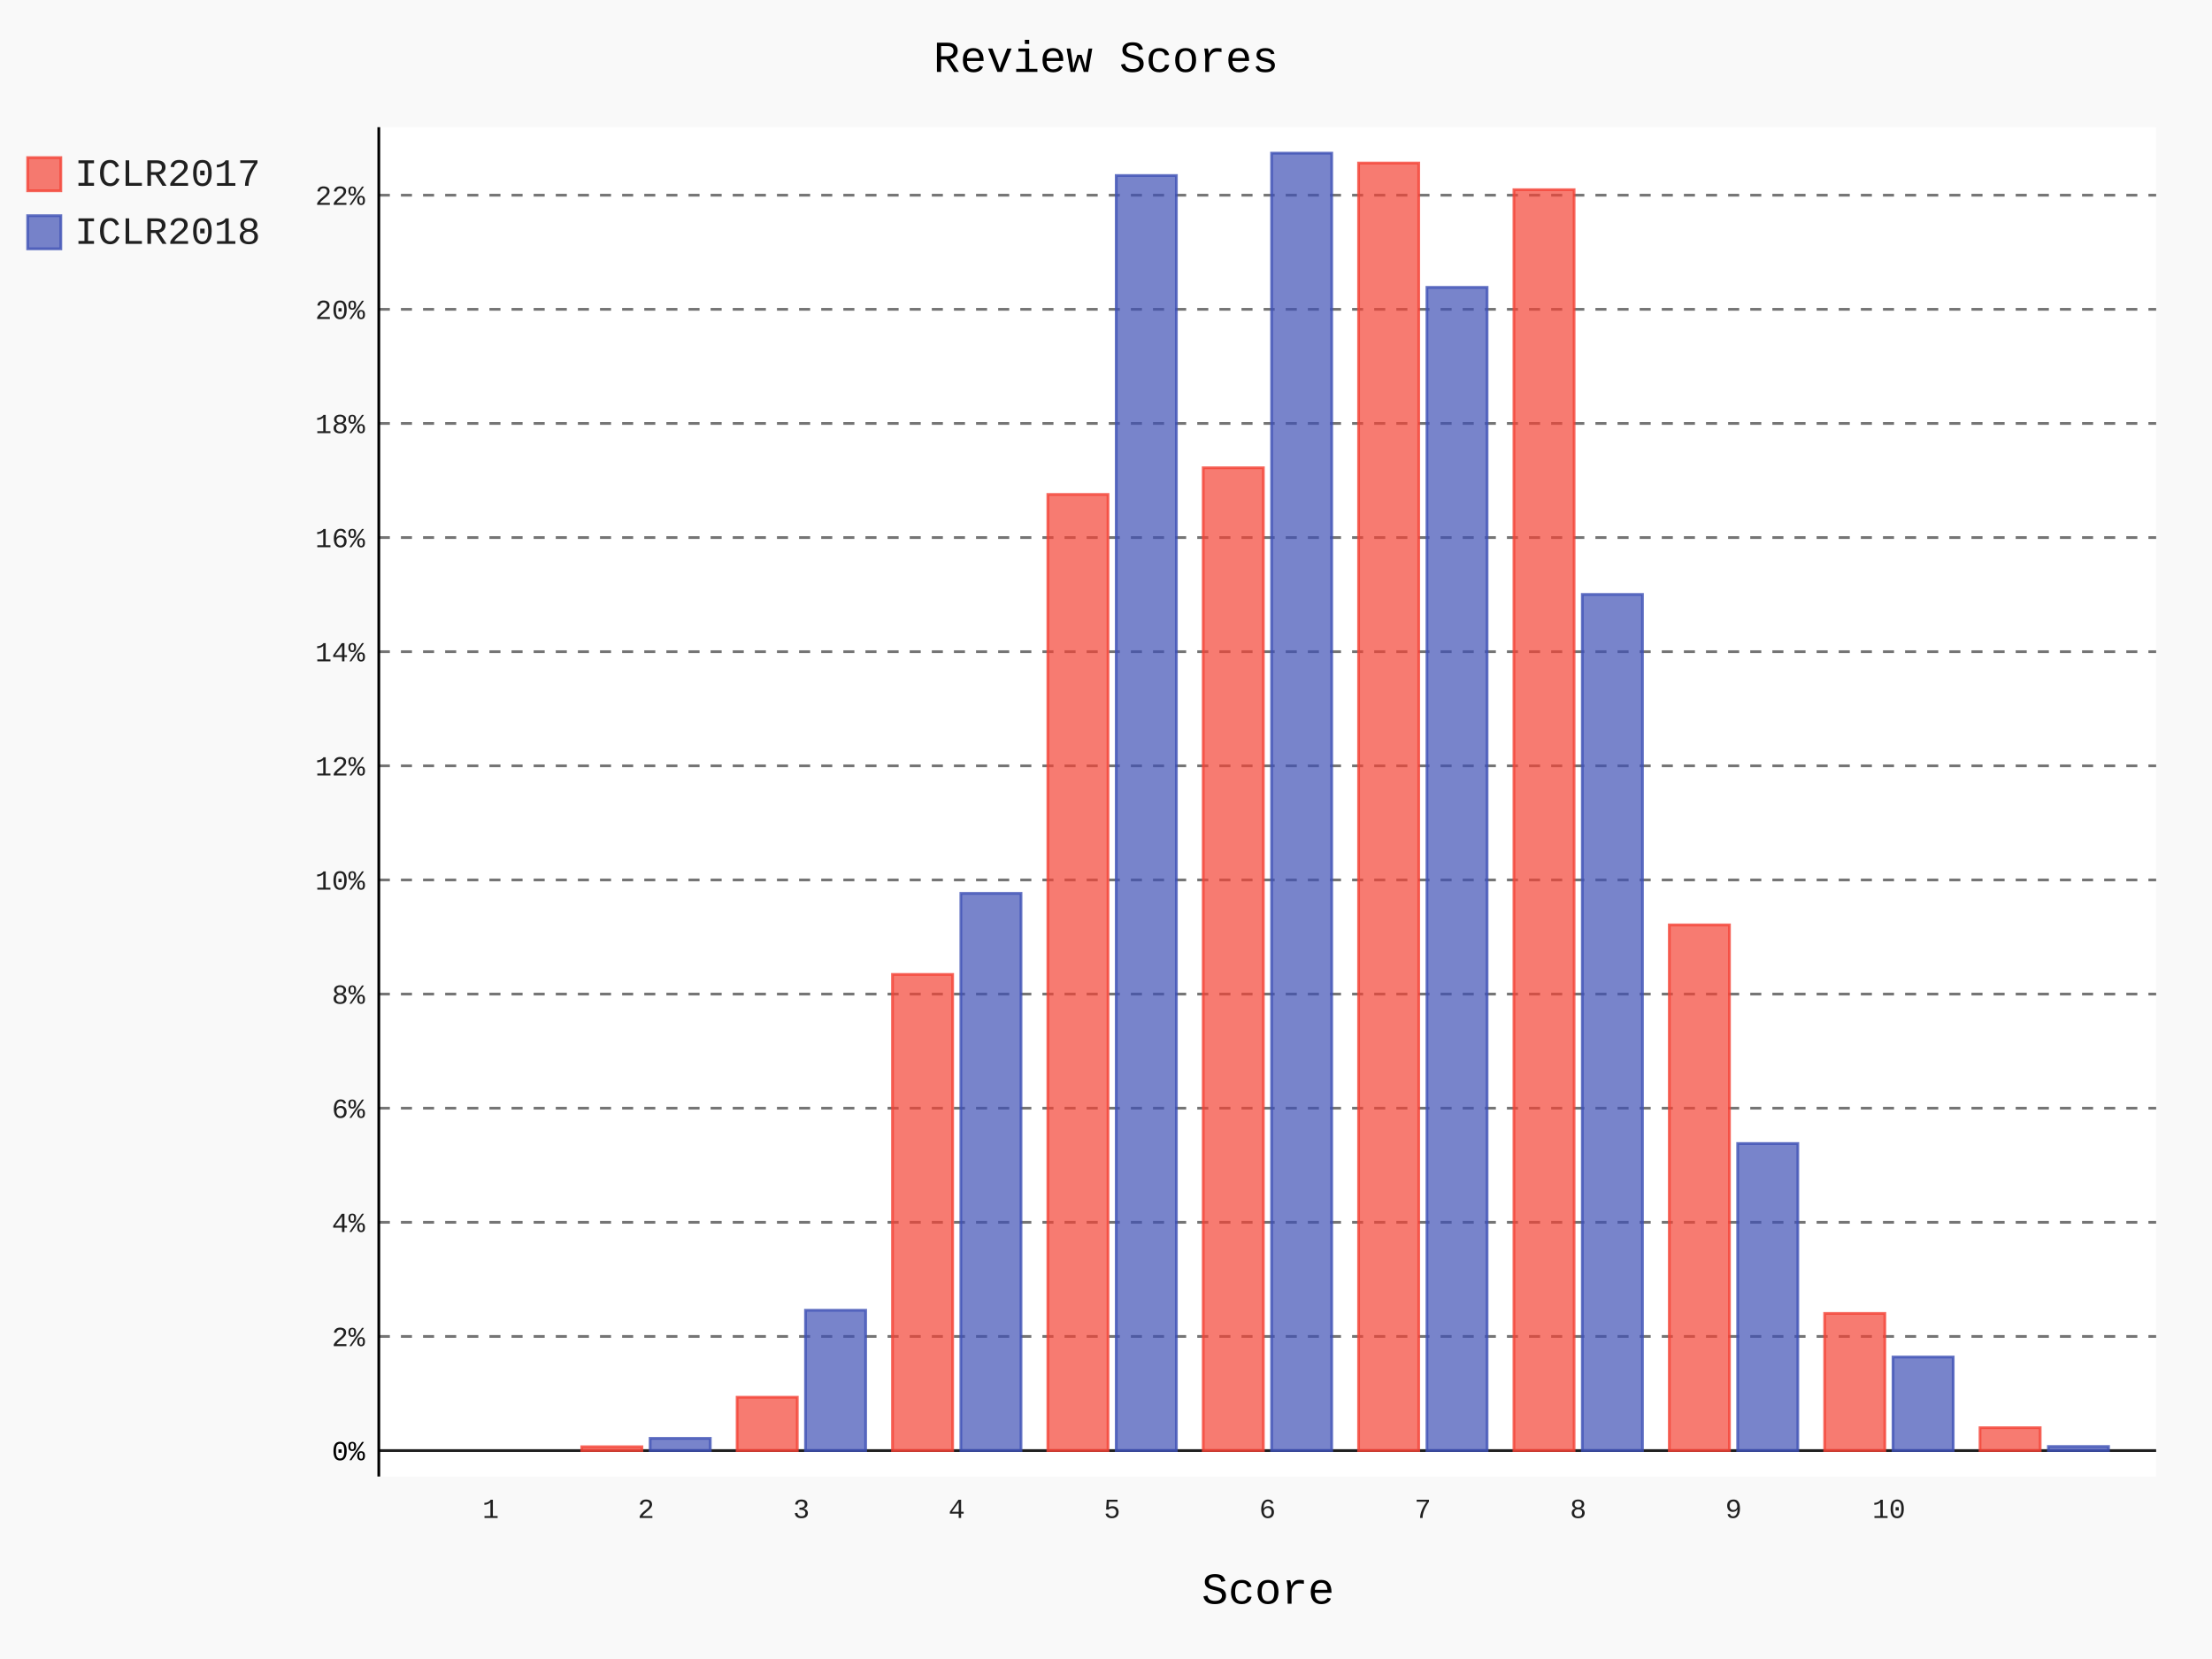
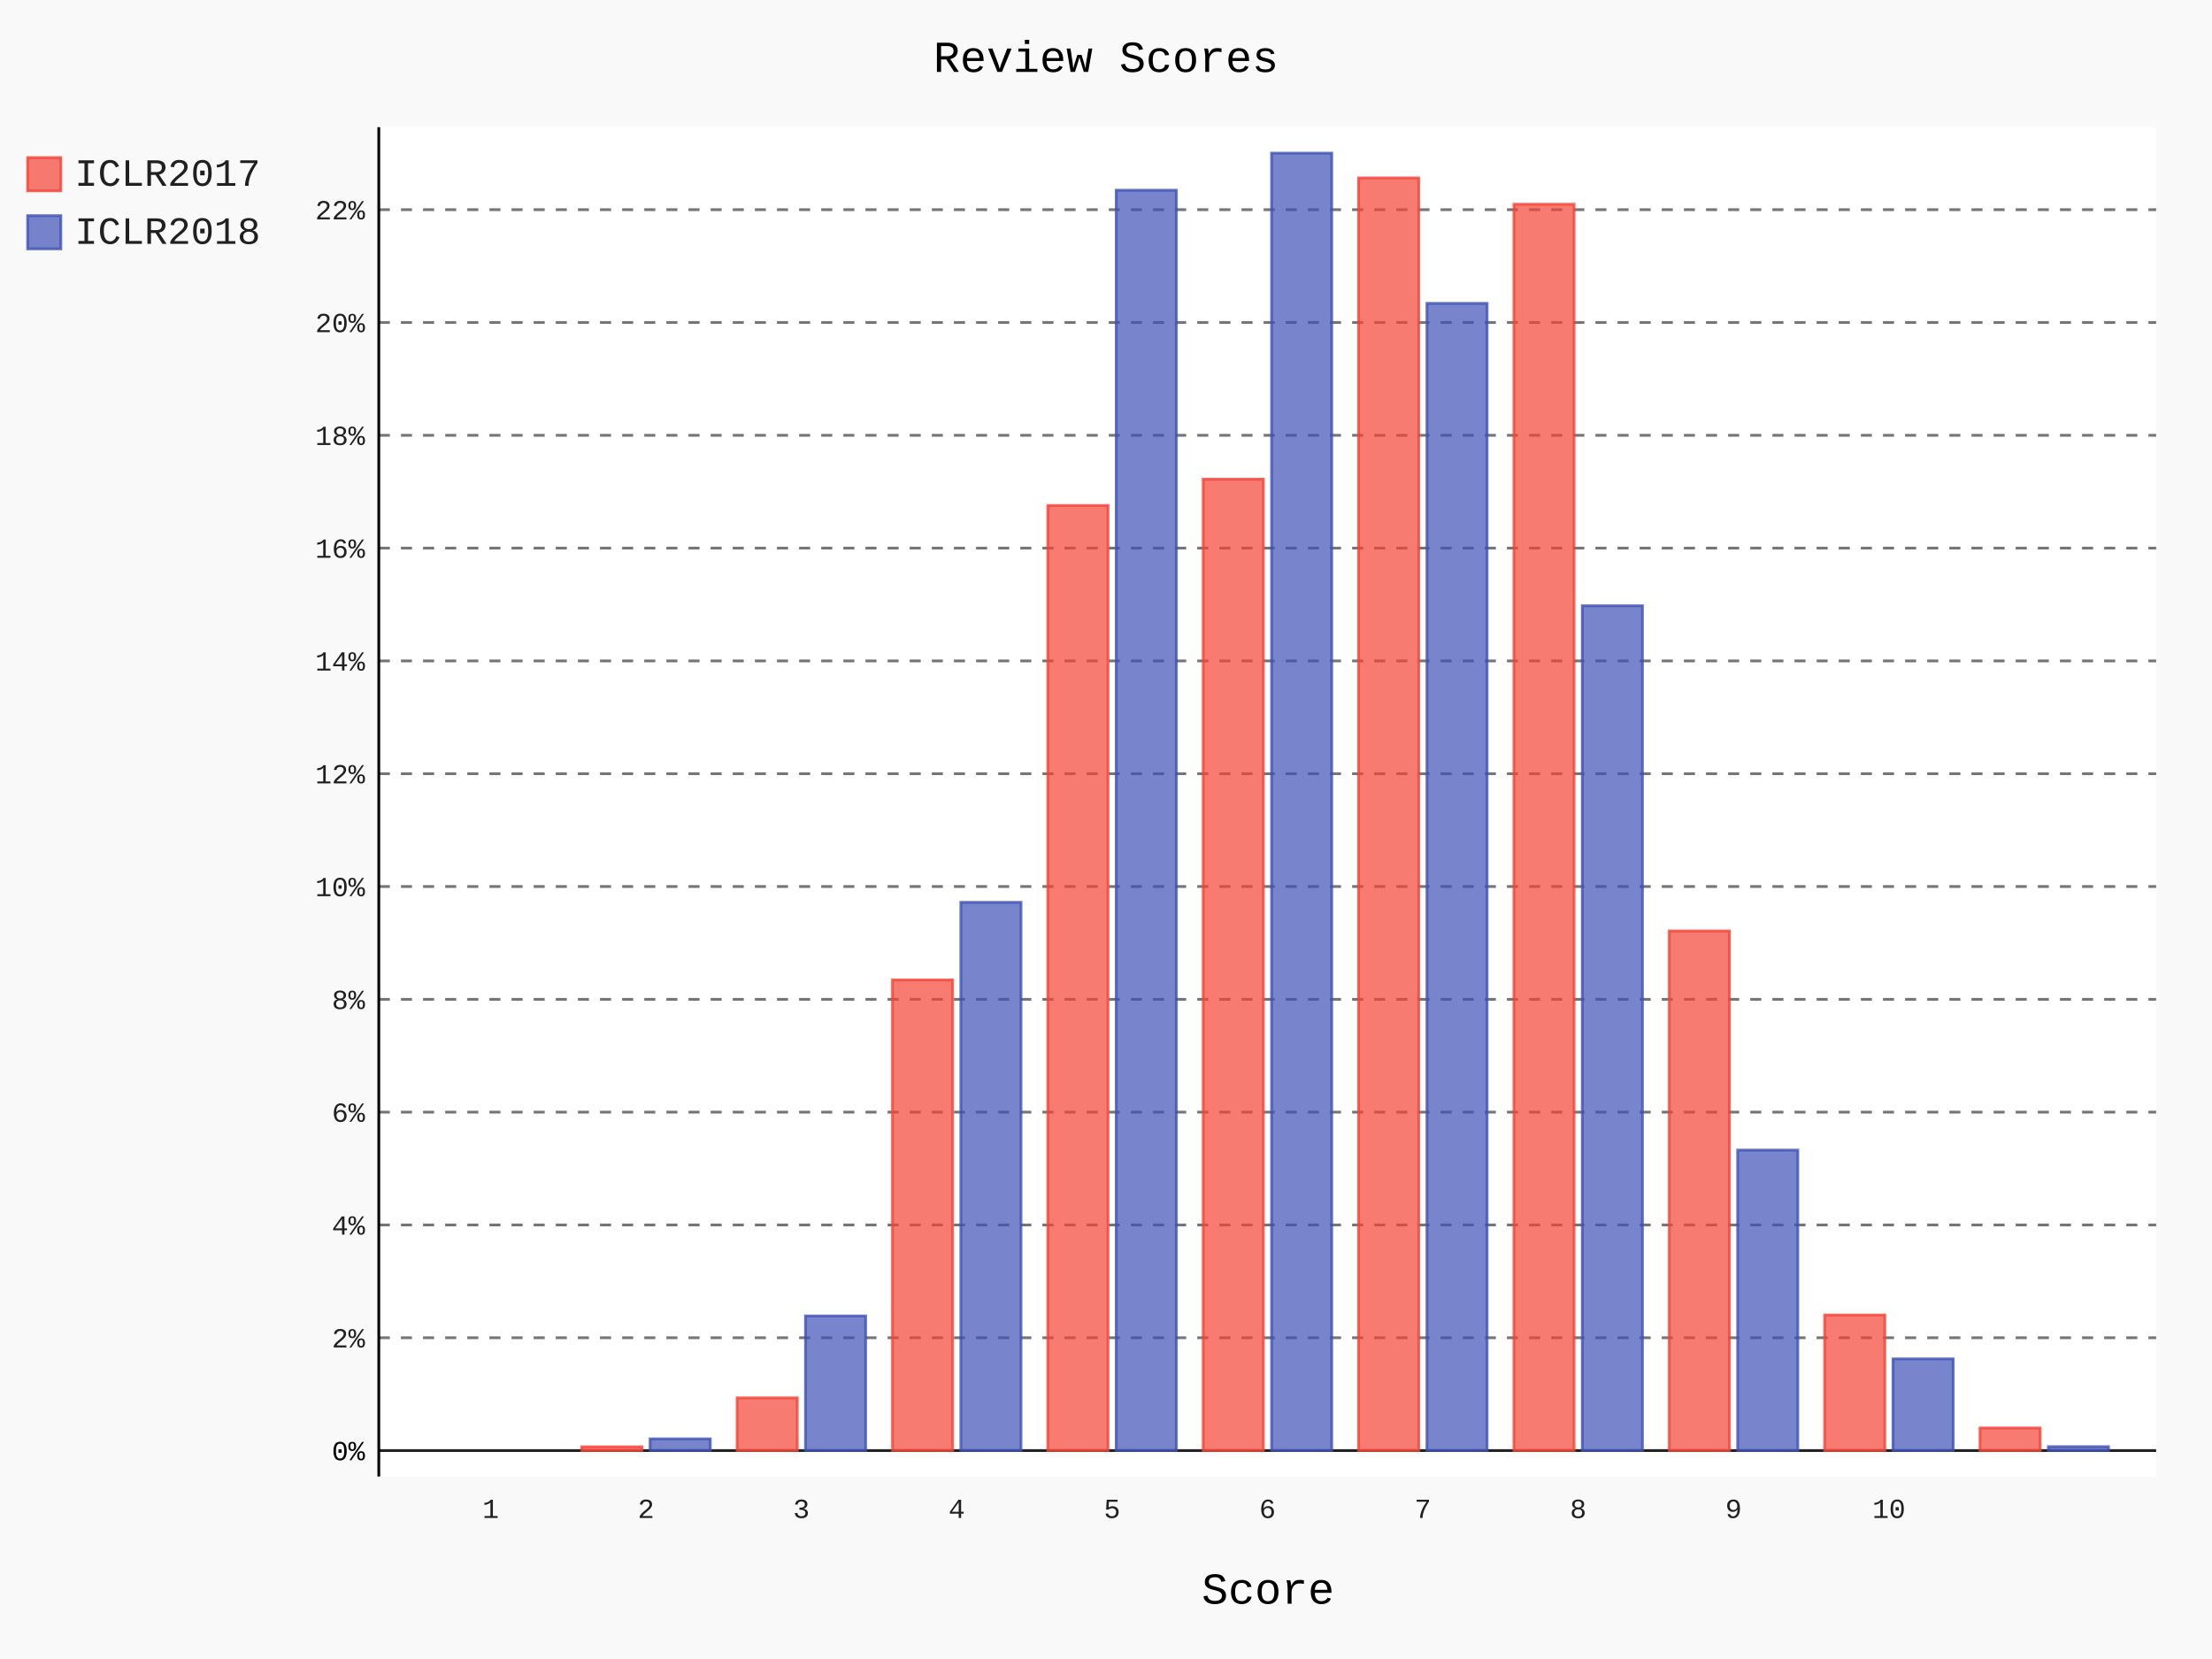
- <svg xmlns="http://www.w3.org/2000/svg" id="chart-1392973c-201f-486b-9e1c-9b75d547ba4a" class="pygal-chart" viewBox="0 0 800 600">
+ <svg xmlns="http://www.w3.org/2000/svg" id="chart-5250fc3b-485f-424e-b2dd-2d908881766f" class="pygal-chart" viewBox="0 0 800 600">
  <defs>
-     <style type="text/css">#chart-1392973c-201f-486b-9e1c-9b75d547ba4a{-webkit-user-select:none;-webkit-font-smoothing:antialiased;font-family:Consolas,"Liberation Mono",Menlo,Courier,monospace}#chart-1392973c-201f-486b-9e1c-9b75d547ba4a .title{font-family:Consolas,"Liberation Mono",Menlo,Courier,monospace;font-size:16px}#chart-1392973c-201f-486b-9e1c-9b75d547ba4a .legends .legend text{font-family:Consolas,"Liberation Mono",Menlo,Courier,monospace;font-size:14px}#chart-1392973c-201f-486b-9e1c-9b75d547ba4a .axis text{font-family:Consolas,"Liberation Mono",Menlo,Courier,monospace;font-size:10px}#chart-1392973c-201f-486b-9e1c-9b75d547ba4a .axis text.major{font-family:Consolas,"Liberation Mono",Menlo,Courier,monospace;font-size:10px}#chart-1392973c-201f-486b-9e1c-9b75d547ba4a .text-overlay text.value{font-family:Consolas,"Liberation Mono",Menlo,Courier,monospace;font-size:16px}#chart-1392973c-201f-486b-9e1c-9b75d547ba4a .text-overlay text.label{font-family:Consolas,"Liberation Mono",Menlo,Courier,monospace;font-size:10px}#chart-1392973c-201f-486b-9e1c-9b75d547ba4a .tooltip{font-family:Consolas,"Liberation Mono",Menlo,Courier,monospace;font-size:14px}#chart-1392973c-201f-486b-9e1c-9b75d547ba4a text.no_data{font-family:Consolas,"Liberation Mono",Menlo,Courier,monospace;font-size:64px}
- #chart-1392973c-201f-486b-9e1c-9b75d547ba4a{background-color:rgba(249,249,249,1)}#chart-1392973c-201f-486b-9e1c-9b75d547ba4a path,#chart-1392973c-201f-486b-9e1c-9b75d547ba4a line,#chart-1392973c-201f-486b-9e1c-9b75d547ba4a rect,#chart-1392973c-201f-486b-9e1c-9b75d547ba4a circle{-webkit-transition:150ms;-moz-transition:150ms;transition:150ms}#chart-1392973c-201f-486b-9e1c-9b75d547ba4a .graph &gt; .background{fill:rgba(249,249,249,1)}#chart-1392973c-201f-486b-9e1c-9b75d547ba4a .plot &gt; .background{fill:rgba(255,255,255,1)}#chart-1392973c-201f-486b-9e1c-9b75d547ba4a .graph{fill:rgba(0,0,0,.87)}#chart-1392973c-201f-486b-9e1c-9b75d547ba4a text.no_data{fill:rgba(0,0,0,1)}#chart-1392973c-201f-486b-9e1c-9b75d547ba4a .title{fill:rgba(0,0,0,1)}#chart-1392973c-201f-486b-9e1c-9b75d547ba4a .legends .legend text{fill:rgba(0,0,0,.87)}#chart-1392973c-201f-486b-9e1c-9b75d547ba4a .legends .legend:hover text{fill:rgba(0,0,0,1)}#chart-1392973c-201f-486b-9e1c-9b75d547ba4a .axis .line{stroke:rgba(0,0,0,1)}#chart-1392973c-201f-486b-9e1c-9b75d547ba4a .axis .guide.line{stroke:rgba(0,0,0,.54)}#chart-1392973c-201f-486b-9e1c-9b75d547ba4a .axis .major.line{stroke:rgba(0,0,0,.87)}#chart-1392973c-201f-486b-9e1c-9b75d547ba4a .axis text.major{fill:rgba(0,0,0,1)}#chart-1392973c-201f-486b-9e1c-9b75d547ba4a .axis.y .guides:hover .guide.line,#chart-1392973c-201f-486b-9e1c-9b75d547ba4a .line-graph .axis.x .guides:hover .guide.line,#chart-1392973c-201f-486b-9e1c-9b75d547ba4a .stackedline-graph .axis.x .guides:hover .guide.line,#chart-1392973c-201f-486b-9e1c-9b75d547ba4a .xy-graph .axis.x .guides:hover .guide.line{stroke:rgba(0,0,0,1)}#chart-1392973c-201f-486b-9e1c-9b75d547ba4a .axis .guides:hover text{fill:rgba(0,0,0,1)}#chart-1392973c-201f-486b-9e1c-9b75d547ba4a .reactive{fill-opacity:.7;stroke-opacity:.8}#chart-1392973c-201f-486b-9e1c-9b75d547ba4a .ci{stroke:rgba(0,0,0,.87)}#chart-1392973c-201f-486b-9e1c-9b75d547ba4a .reactive.active,#chart-1392973c-201f-486b-9e1c-9b75d547ba4a .active .reactive{fill-opacity:.8;stroke-opacity:.9;stroke-width:4}#chart-1392973c-201f-486b-9e1c-9b75d547ba4a .ci .reactive.active{stroke-width:1.5}#chart-1392973c-201f-486b-9e1c-9b75d547ba4a .series text{fill:rgba(0,0,0,1)}#chart-1392973c-201f-486b-9e1c-9b75d547ba4a .tooltip rect{fill:rgba(255,255,255,1);stroke:rgba(0,0,0,1);-webkit-transition:opacity 150ms;-moz-transition:opacity 150ms;transition:opacity 150ms}#chart-1392973c-201f-486b-9e1c-9b75d547ba4a .tooltip .label{fill:rgba(0,0,0,.87)}#chart-1392973c-201f-486b-9e1c-9b75d547ba4a .tooltip .label{fill:rgba(0,0,0,.87)}#chart-1392973c-201f-486b-9e1c-9b75d547ba4a .tooltip .legend{font-size:.8em;fill:rgba(0,0,0,.54)}#chart-1392973c-201f-486b-9e1c-9b75d547ba4a .tooltip .x_label{font-size:.6em;fill:rgba(0,0,0,1)}#chart-1392973c-201f-486b-9e1c-9b75d547ba4a .tooltip .xlink{font-size:.5em;text-decoration:underline}#chart-1392973c-201f-486b-9e1c-9b75d547ba4a .tooltip .value{font-size:1.5em}#chart-1392973c-201f-486b-9e1c-9b75d547ba4a .bound{font-size:.5em}#chart-1392973c-201f-486b-9e1c-9b75d547ba4a .max-value{font-size:.75em;fill:rgba(0,0,0,.54)}#chart-1392973c-201f-486b-9e1c-9b75d547ba4a .map-element{fill:rgba(255,255,255,1);stroke:rgba(0,0,0,.54) !important}#chart-1392973c-201f-486b-9e1c-9b75d547ba4a .map-element .reactive{fill-opacity:inherit;stroke-opacity:inherit}#chart-1392973c-201f-486b-9e1c-9b75d547ba4a .color-0,#chart-1392973c-201f-486b-9e1c-9b75d547ba4a .color-0 a:visited{stroke:#F44336;fill:#F44336}#chart-1392973c-201f-486b-9e1c-9b75d547ba4a .color-1,#chart-1392973c-201f-486b-9e1c-9b75d547ba4a .color-1 a:visited{stroke:#3F51B5;fill:#3F51B5}#chart-1392973c-201f-486b-9e1c-9b75d547ba4a .text-overlay .color-0 text{fill:black}#chart-1392973c-201f-486b-9e1c-9b75d547ba4a .text-overlay .color-1 text{fill:black}
- #chart-1392973c-201f-486b-9e1c-9b75d547ba4a text.no_data{text-anchor:middle}#chart-1392973c-201f-486b-9e1c-9b75d547ba4a .guide.line{fill:none}#chart-1392973c-201f-486b-9e1c-9b75d547ba4a .centered{text-anchor:middle}#chart-1392973c-201f-486b-9e1c-9b75d547ba4a .title{text-anchor:middle}#chart-1392973c-201f-486b-9e1c-9b75d547ba4a .legends .legend text{fill-opacity:1}#chart-1392973c-201f-486b-9e1c-9b75d547ba4a .axis.x text{text-anchor:middle}#chart-1392973c-201f-486b-9e1c-9b75d547ba4a .axis.x:not(.web) text[transform]{text-anchor:start}#chart-1392973c-201f-486b-9e1c-9b75d547ba4a .axis.x:not(.web) text[transform].backwards{text-anchor:end}#chart-1392973c-201f-486b-9e1c-9b75d547ba4a .axis.y text{text-anchor:end}#chart-1392973c-201f-486b-9e1c-9b75d547ba4a .axis.y text[transform].backwards{text-anchor:start}#chart-1392973c-201f-486b-9e1c-9b75d547ba4a .axis.y2 text{text-anchor:start}#chart-1392973c-201f-486b-9e1c-9b75d547ba4a .axis.y2 text[transform].backwards{text-anchor:end}#chart-1392973c-201f-486b-9e1c-9b75d547ba4a .axis .guide.line{stroke-dasharray:4,4}#chart-1392973c-201f-486b-9e1c-9b75d547ba4a .axis .major.guide.line{stroke-dasharray:6,6}#chart-1392973c-201f-486b-9e1c-9b75d547ba4a .horizontal .axis.y .guide.line,#chart-1392973c-201f-486b-9e1c-9b75d547ba4a .horizontal .axis.y2 .guide.line,#chart-1392973c-201f-486b-9e1c-9b75d547ba4a .vertical .axis.x .guide.line{opacity:0}#chart-1392973c-201f-486b-9e1c-9b75d547ba4a .horizontal .axis.always_show .guide.line,#chart-1392973c-201f-486b-9e1c-9b75d547ba4a .vertical .axis.always_show .guide.line{opacity:1 !important}#chart-1392973c-201f-486b-9e1c-9b75d547ba4a .axis.y .guides:hover .guide.line,#chart-1392973c-201f-486b-9e1c-9b75d547ba4a .axis.y2 .guides:hover .guide.line,#chart-1392973c-201f-486b-9e1c-9b75d547ba4a .axis.x .guides:hover .guide.line{opacity:1}#chart-1392973c-201f-486b-9e1c-9b75d547ba4a .axis .guides:hover text{opacity:1}#chart-1392973c-201f-486b-9e1c-9b75d547ba4a .nofill{fill:none}#chart-1392973c-201f-486b-9e1c-9b75d547ba4a .subtle-fill{fill-opacity:.2}#chart-1392973c-201f-486b-9e1c-9b75d547ba4a .dot{stroke-width:1px;fill-opacity:1}#chart-1392973c-201f-486b-9e1c-9b75d547ba4a .dot.active{stroke-width:5px}#chart-1392973c-201f-486b-9e1c-9b75d547ba4a .dot.negative{fill:transparent}#chart-1392973c-201f-486b-9e1c-9b75d547ba4a text,#chart-1392973c-201f-486b-9e1c-9b75d547ba4a tspan{stroke:none !important}#chart-1392973c-201f-486b-9e1c-9b75d547ba4a .series text.active{opacity:1}#chart-1392973c-201f-486b-9e1c-9b75d547ba4a .tooltip rect{fill-opacity:.95;stroke-width:.5}#chart-1392973c-201f-486b-9e1c-9b75d547ba4a .tooltip text{fill-opacity:1}#chart-1392973c-201f-486b-9e1c-9b75d547ba4a .showable{visibility:hidden}#chart-1392973c-201f-486b-9e1c-9b75d547ba4a .showable.shown{visibility:visible}#chart-1392973c-201f-486b-9e1c-9b75d547ba4a .gauge-background{fill:rgba(229,229,229,1);stroke:none}#chart-1392973c-201f-486b-9e1c-9b75d547ba4a .bg-lines{stroke:rgba(249,249,249,1);stroke-width:2px}</style>
+     <style type="text/css">#chart-5250fc3b-485f-424e-b2dd-2d908881766f{-webkit-user-select:none;-webkit-font-smoothing:antialiased;font-family:Consolas,"Liberation Mono",Menlo,Courier,monospace}#chart-5250fc3b-485f-424e-b2dd-2d908881766f .title{font-family:Consolas,"Liberation Mono",Menlo,Courier,monospace;font-size:16px}#chart-5250fc3b-485f-424e-b2dd-2d908881766f .legends .legend text{font-family:Consolas,"Liberation Mono",Menlo,Courier,monospace;font-size:14px}#chart-5250fc3b-485f-424e-b2dd-2d908881766f .axis text{font-family:Consolas,"Liberation Mono",Menlo,Courier,monospace;font-size:10px}#chart-5250fc3b-485f-424e-b2dd-2d908881766f .axis text.major{font-family:Consolas,"Liberation Mono",Menlo,Courier,monospace;font-size:10px}#chart-5250fc3b-485f-424e-b2dd-2d908881766f .text-overlay text.value{font-family:Consolas,"Liberation Mono",Menlo,Courier,monospace;font-size:16px}#chart-5250fc3b-485f-424e-b2dd-2d908881766f .text-overlay text.label{font-family:Consolas,"Liberation Mono",Menlo,Courier,monospace;font-size:10px}#chart-5250fc3b-485f-424e-b2dd-2d908881766f .tooltip{font-family:Consolas,"Liberation Mono",Menlo,Courier,monospace;font-size:14px}#chart-5250fc3b-485f-424e-b2dd-2d908881766f text.no_data{font-family:Consolas,"Liberation Mono",Menlo,Courier,monospace;font-size:64px}
+ #chart-5250fc3b-485f-424e-b2dd-2d908881766f{background-color:rgba(249,249,249,1)}#chart-5250fc3b-485f-424e-b2dd-2d908881766f path,#chart-5250fc3b-485f-424e-b2dd-2d908881766f line,#chart-5250fc3b-485f-424e-b2dd-2d908881766f rect,#chart-5250fc3b-485f-424e-b2dd-2d908881766f circle{-webkit-transition:150ms;-moz-transition:150ms;transition:150ms}#chart-5250fc3b-485f-424e-b2dd-2d908881766f .graph &gt; .background{fill:rgba(249,249,249,1)}#chart-5250fc3b-485f-424e-b2dd-2d908881766f .plot &gt; .background{fill:rgba(255,255,255,1)}#chart-5250fc3b-485f-424e-b2dd-2d908881766f .graph{fill:rgba(0,0,0,.87)}#chart-5250fc3b-485f-424e-b2dd-2d908881766f text.no_data{fill:rgba(0,0,0,1)}#chart-5250fc3b-485f-424e-b2dd-2d908881766f .title{fill:rgba(0,0,0,1)}#chart-5250fc3b-485f-424e-b2dd-2d908881766f .legends .legend text{fill:rgba(0,0,0,.87)}#chart-5250fc3b-485f-424e-b2dd-2d908881766f .legends .legend:hover text{fill:rgba(0,0,0,1)}#chart-5250fc3b-485f-424e-b2dd-2d908881766f .axis .line{stroke:rgba(0,0,0,1)}#chart-5250fc3b-485f-424e-b2dd-2d908881766f .axis .guide.line{stroke:rgba(0,0,0,.54)}#chart-5250fc3b-485f-424e-b2dd-2d908881766f .axis .major.line{stroke:rgba(0,0,0,.87)}#chart-5250fc3b-485f-424e-b2dd-2d908881766f .axis text.major{fill:rgba(0,0,0,1)}#chart-5250fc3b-485f-424e-b2dd-2d908881766f .axis.y .guides:hover .guide.line,#chart-5250fc3b-485f-424e-b2dd-2d908881766f .line-graph .axis.x .guides:hover .guide.line,#chart-5250fc3b-485f-424e-b2dd-2d908881766f .stackedline-graph .axis.x .guides:hover .guide.line,#chart-5250fc3b-485f-424e-b2dd-2d908881766f .xy-graph .axis.x .guides:hover .guide.line{stroke:rgba(0,0,0,1)}#chart-5250fc3b-485f-424e-b2dd-2d908881766f .axis .guides:hover text{fill:rgba(0,0,0,1)}#chart-5250fc3b-485f-424e-b2dd-2d908881766f .reactive{fill-opacity:.7;stroke-opacity:.8}#chart-5250fc3b-485f-424e-b2dd-2d908881766f .ci{stroke:rgba(0,0,0,.87)}#chart-5250fc3b-485f-424e-b2dd-2d908881766f .reactive.active,#chart-5250fc3b-485f-424e-b2dd-2d908881766f .active .reactive{fill-opacity:.8;stroke-opacity:.9;stroke-width:4}#chart-5250fc3b-485f-424e-b2dd-2d908881766f .ci .reactive.active{stroke-width:1.5}#chart-5250fc3b-485f-424e-b2dd-2d908881766f .series text{fill:rgba(0,0,0,1)}#chart-5250fc3b-485f-424e-b2dd-2d908881766f .tooltip rect{fill:rgba(255,255,255,1);stroke:rgba(0,0,0,1);-webkit-transition:opacity 150ms;-moz-transition:opacity 150ms;transition:opacity 150ms}#chart-5250fc3b-485f-424e-b2dd-2d908881766f .tooltip .label{fill:rgba(0,0,0,.87)}#chart-5250fc3b-485f-424e-b2dd-2d908881766f .tooltip .label{fill:rgba(0,0,0,.87)}#chart-5250fc3b-485f-424e-b2dd-2d908881766f .tooltip .legend{font-size:.8em;fill:rgba(0,0,0,.54)}#chart-5250fc3b-485f-424e-b2dd-2d908881766f .tooltip .x_label{font-size:.6em;fill:rgba(0,0,0,1)}#chart-5250fc3b-485f-424e-b2dd-2d908881766f .tooltip .xlink{font-size:.5em;text-decoration:underline}#chart-5250fc3b-485f-424e-b2dd-2d908881766f .tooltip .value{font-size:1.5em}#chart-5250fc3b-485f-424e-b2dd-2d908881766f .bound{font-size:.5em}#chart-5250fc3b-485f-424e-b2dd-2d908881766f .max-value{font-size:.75em;fill:rgba(0,0,0,.54)}#chart-5250fc3b-485f-424e-b2dd-2d908881766f .map-element{fill:rgba(255,255,255,1);stroke:rgba(0,0,0,.54) !important}#chart-5250fc3b-485f-424e-b2dd-2d908881766f .map-element .reactive{fill-opacity:inherit;stroke-opacity:inherit}#chart-5250fc3b-485f-424e-b2dd-2d908881766f .color-0,#chart-5250fc3b-485f-424e-b2dd-2d908881766f .color-0 a:visited{stroke:#F44336;fill:#F44336}#chart-5250fc3b-485f-424e-b2dd-2d908881766f .color-1,#chart-5250fc3b-485f-424e-b2dd-2d908881766f .color-1 a:visited{stroke:#3F51B5;fill:#3F51B5}#chart-5250fc3b-485f-424e-b2dd-2d908881766f .text-overlay .color-0 text{fill:black}#chart-5250fc3b-485f-424e-b2dd-2d908881766f .text-overlay .color-1 text{fill:black}
+ #chart-5250fc3b-485f-424e-b2dd-2d908881766f text.no_data{text-anchor:middle}#chart-5250fc3b-485f-424e-b2dd-2d908881766f .guide.line{fill:none}#chart-5250fc3b-485f-424e-b2dd-2d908881766f .centered{text-anchor:middle}#chart-5250fc3b-485f-424e-b2dd-2d908881766f .title{text-anchor:middle}#chart-5250fc3b-485f-424e-b2dd-2d908881766f .legends .legend text{fill-opacity:1}#chart-5250fc3b-485f-424e-b2dd-2d908881766f .axis.x text{text-anchor:middle}#chart-5250fc3b-485f-424e-b2dd-2d908881766f .axis.x:not(.web) text[transform]{text-anchor:start}#chart-5250fc3b-485f-424e-b2dd-2d908881766f .axis.x:not(.web) text[transform].backwards{text-anchor:end}#chart-5250fc3b-485f-424e-b2dd-2d908881766f .axis.y text{text-anchor:end}#chart-5250fc3b-485f-424e-b2dd-2d908881766f .axis.y text[transform].backwards{text-anchor:start}#chart-5250fc3b-485f-424e-b2dd-2d908881766f .axis.y2 text{text-anchor:start}#chart-5250fc3b-485f-424e-b2dd-2d908881766f .axis.y2 text[transform].backwards{text-anchor:end}#chart-5250fc3b-485f-424e-b2dd-2d908881766f .axis .guide.line{stroke-dasharray:4,4}#chart-5250fc3b-485f-424e-b2dd-2d908881766f .axis .major.guide.line{stroke-dasharray:6,6}#chart-5250fc3b-485f-424e-b2dd-2d908881766f .horizontal .axis.y .guide.line,#chart-5250fc3b-485f-424e-b2dd-2d908881766f .horizontal .axis.y2 .guide.line,#chart-5250fc3b-485f-424e-b2dd-2d908881766f .vertical .axis.x .guide.line{opacity:0}#chart-5250fc3b-485f-424e-b2dd-2d908881766f .horizontal .axis.always_show .guide.line,#chart-5250fc3b-485f-424e-b2dd-2d908881766f .vertical .axis.always_show .guide.line{opacity:1 !important}#chart-5250fc3b-485f-424e-b2dd-2d908881766f .axis.y .guides:hover .guide.line,#chart-5250fc3b-485f-424e-b2dd-2d908881766f .axis.y2 .guides:hover .guide.line,#chart-5250fc3b-485f-424e-b2dd-2d908881766f .axis.x .guides:hover .guide.line{opacity:1}#chart-5250fc3b-485f-424e-b2dd-2d908881766f .axis .guides:hover text{opacity:1}#chart-5250fc3b-485f-424e-b2dd-2d908881766f .nofill{fill:none}#chart-5250fc3b-485f-424e-b2dd-2d908881766f .subtle-fill{fill-opacity:.2}#chart-5250fc3b-485f-424e-b2dd-2d908881766f .dot{stroke-width:1px;fill-opacity:1}#chart-5250fc3b-485f-424e-b2dd-2d908881766f .dot.active{stroke-width:5px}#chart-5250fc3b-485f-424e-b2dd-2d908881766f .dot.negative{fill:transparent}#chart-5250fc3b-485f-424e-b2dd-2d908881766f text,#chart-5250fc3b-485f-424e-b2dd-2d908881766f tspan{stroke:none !important}#chart-5250fc3b-485f-424e-b2dd-2d908881766f .series text.active{opacity:1}#chart-5250fc3b-485f-424e-b2dd-2d908881766f .tooltip rect{fill-opacity:.95;stroke-width:.5}#chart-5250fc3b-485f-424e-b2dd-2d908881766f .tooltip text{fill-opacity:1}#chart-5250fc3b-485f-424e-b2dd-2d908881766f .showable{visibility:hidden}#chart-5250fc3b-485f-424e-b2dd-2d908881766f .showable.shown{visibility:visible}#chart-5250fc3b-485f-424e-b2dd-2d908881766f .gauge-background{fill:rgba(229,229,229,1);stroke:none}#chart-5250fc3b-485f-424e-b2dd-2d908881766f .bg-lines{stroke:rgba(249,249,249,1);stroke-width:2px}</style>
  </defs>
  <g class="graph bar-graph vertical">
    <rect class="background" height="600" width="800" x="0" y="0" />
    <g class="plot" transform="translate(137, 46)">
      <rect class="background" height="488" width="642.8" x="0" y="0" />
      <g class="axis y always_show">
        <g class="guides">
          <path class="major line" d="M0 478.615 h642.8" />
          <text class="major" x="-5" y="482.115">0%</text>
        </g>
        <g class="guides">
-           <path class="guide line" d="M0 437.341 h642.8" />
-           <text class="" x="-5" y="440.841">2%</text>
-         </g>
-         <g class="guides">
-           <path class="guide line" d="M0 396.066 h642.8" />
-           <text class="" x="-5" y="399.566">4%</text>
-         </g>
-         <g class="guides">
-           <path class="guide line" d="M0 354.791 h642.8" />
-           <text class="" x="-5" y="358.291">6%</text>
-         </g>
-         <g class="guides">
-           <path class="guide line" d="M0 313.517 h642.8" />
-           <text class="" x="-5" y="317.017">8%</text>
-         </g>
-         <g class="guides">
-           <path class="guide line" d="M0 272.242 h642.8" />
-           <text class="" x="-5" y="275.742">10%</text>
-         </g>
-         <g class="guides">
-           <path class="guide line" d="M0 230.967 h642.8" />
-           <text class="" x="-5" y="234.467">12%</text>
-         </g>
-         <g class="guides">
-           <path class="guide line" d="M0 189.693 h642.8" />
-           <text class="" x="-5" y="193.193">14%</text>
-         </g>
-         <g class="guides">
-           <path class="guide line" d="M0 148.418 h642.8" />
-           <text class="" x="-5" y="151.918">16%</text>
-         </g>
-         <g class="guides">
-           <path class="guide line" d="M0 107.143 h642.8" />
-           <text class="" x="-5" y="110.643">18%</text>
-         </g>
-         <g class="guides">
-           <path class="guide line" d="M0 65.869 h642.8" />
-           <text class="" x="-5" y="69.369">20%</text>
-         </g>
-         <g class="guides">
-           <path class="guide line" d="M0 24.594 h642.8" />
-           <text class="" x="-5" y="28.094">22%</text>
+           <path class="guide line" d="M0 437.817 h642.8" />
+           <text class="" x="-5" y="441.317">2%</text>
+         </g>
+         <g class="guides">
+           <path class="guide line" d="M0 397.019 h642.8" />
+           <text class="" x="-5" y="400.519">4%</text>
+         </g>
+         <g class="guides">
+           <path class="guide line" d="M0 356.22 h642.8" />
+           <text class="" x="-5" y="359.72">6%</text>
+         </g>
+         <g class="guides">
+           <path class="guide line" d="M0 315.422 h642.8" />
+           <text class="" x="-5" y="318.922">8%</text>
+         </g>
+         <g class="guides">
+           <path class="guide line" d="M0 274.623 h642.8" />
+           <text class="" x="-5" y="278.123">10%</text>
+         </g>
+         <g class="guides">
+           <path class="guide line" d="M0 233.825 h642.8" />
+           <text class="" x="-5" y="237.325">12%</text>
+         </g>
+         <g class="guides">
+           <path class="guide line" d="M0 193.027 h642.8" />
+           <text class="" x="-5" y="196.527">14%</text>
+         </g>
+         <g class="guides">
+           <path class="guide line" d="M0 152.228 h642.8" />
+           <text class="" x="-5" y="155.728">16%</text>
+         </g>
+         <g class="guides">
+           <path class="guide line" d="M0 111.43 h642.8" />
+           <text class="" x="-5" y="114.93">18%</text>
+         </g>
+         <g class="guides">
+           <path class="guide line" d="M0 70.632 h642.8" />
+           <text class="" x="-5" y="74.132">20%</text>
+         </g>
+         <g class="guides">
+           <path class="guide line" d="M0 29.833 h642.8" />
+           <text class="" x="-5" y="33.333">22%</text>
        </g>
      </g>
      <g class="axis x">
        <path class="line" d="M0 0 v488" />
        <g class="guides">
          <path class="guide line" d="M40.456 0 v488" />
          <text class="" x="40.456" y="503.0">1</text>
        </g>
        <g class="guides">
          <path class="guide line" d="M96.645 0 v488" />
          <text class="" x="96.645" y="503.0">2</text>
        </g>
        <g class="guides">
          <path class="guide line" d="M152.834 0 v488" />
          <text class="" x="152.834" y="503.0">3</text>
        </g>
        <g class="guides">
          <path class="guide line" d="M209.022 0 v488" />
          <text class="" x="209.022" y="503.0">4</text>
        </g>
        <g class="guides">
          <path class="guide line" d="M265.211 0 v488" />
          <text class="" x="265.211" y="503.0">5</text>
        </g>
        <g class="guides">
          <path class="guide line" d="M321.4 0 v488" />
          <text class="" x="321.4" y="503.0">6</text>
        </g>
        <g class="guides">
          <path class="guide line" d="M377.589 0 v488" />
          <text class="" x="377.589" y="503.0">7</text>
        </g>
        <g class="guides">
          <path class="guide line" d="M433.778 0 v488" />
          <text class="" x="433.778" y="503.0">8</text>
        </g>
        <g class="guides">
          <path class="guide line" d="M489.966 0 v488" />
          <text class="" x="489.966" y="503.0">9</text>
        </g>
        <g class="guides">
          <path class="guide line" d="M546.155 0 v488" />
          <text class="" x="546.155" y="503.0">10</text>
        </g>
      </g>
      <g class="series serie-0 color-0">
        <g class="bars">
          <g class="bar">
            <rect class="rect reactive tooltip-trigger" height="0.0" rx="0" ry="0" width="21.756" x="17.216" y="478.615" />
          </g>
          <g class="bar">
-             <rect class="rect reactive tooltip-trigger" height="1.378" rx="0" ry="0" width="21.756" x="73.405" y="477.238" />
-           </g>
-           <g class="bar">
-             <rect class="rect reactive tooltip-trigger" height="19.287" rx="0" ry="0" width="21.756" x="129.594" y="459.328" />
-           </g>
-           <g class="bar">
-             <rect class="rect reactive tooltip-trigger" height="172.207" rx="0" ry="0" width="21.756" x="185.783" y="306.408" />
-           </g>
-           <g class="bar">
-             <rect class="rect reactive tooltip-trigger" height="345.792" rx="0" ry="0" width="21.756" x="241.971" y="132.823" />
-           </g>
-           <g class="bar">
-             <rect class="rect reactive tooltip-trigger" height="355.436" rx="0" ry="0" width="21.756" x="298.16" y="123.179" />
-           </g>
-           <g class="bar">
-             <rect class="rect reactive tooltip-trigger" height="465.649" rx="0" ry="0" width="21.756" x="354.349" y="12.967" />
-           </g>
-           <g class="bar">
-             <rect class="rect reactive tooltip-trigger" height="456.005" rx="0" ry="0" width="21.756" x="410.538" y="22.61" />
-           </g>
-           <g class="bar">
-             <rect class="rect reactive tooltip-trigger" height="190.117" rx="0" ry="0" width="21.756" x="466.727" y="288.498" />
-           </g>
-           <g class="bar">
-             <rect class="rect reactive tooltip-trigger" height="49.596" rx="0" ry="0" width="21.756" x="522.916" y="429.02" />
-           </g>
-           <g class="bar">
-             <rect class="rect reactive tooltip-trigger" height="8.266" rx="0" ry="0" width="21.756" x="579.104" y="470.349" />
+             <rect class="rect reactive tooltip-trigger" height="1.362" rx="0" ry="0" width="21.756" x="73.405" y="477.254" />
+           </g>
+           <g class="bar">
+             <rect class="rect reactive tooltip-trigger" height="19.065" rx="0" ry="0" width="21.756" x="129.594" y="459.551" />
+           </g>
+           <g class="bar">
+             <rect class="rect reactive tooltip-trigger" height="170.22" rx="0" ry="0" width="21.756" x="185.783" y="308.395" />
+           </g>
+           <g class="bar">
+             <rect class="rect reactive tooltip-trigger" height="341.802" rx="0" ry="0" width="21.756" x="241.971" y="136.813" />
+           </g>
+           <g class="bar">
+             <rect class="rect reactive tooltip-trigger" height="351.335" rx="0" ry="0" width="21.756" x="298.16" y="127.281" />
+           </g>
+           <g class="bar">
+             <rect class="rect reactive tooltip-trigger" height="460.275" rx="0" ry="0" width="21.756" x="354.349" y="18.34" />
+           </g>
+           <g class="bar">
+             <rect class="rect reactive tooltip-trigger" height="450.743" rx="0" ry="0" width="21.756" x="410.538" y="27.872" />
+           </g>
+           <g class="bar">
+             <rect class="rect reactive tooltip-trigger" height="187.923" rx="0" ry="0" width="21.756" x="466.727" y="290.692" />
+           </g>
+           <g class="bar">
+             <rect class="rect reactive tooltip-trigger" height="49.023" rx="0" ry="0" width="21.756" x="522.916" y="429.592" />
+           </g>
+           <g class="bar">
+             <rect class="rect reactive tooltip-trigger" height="8.171" rx="0" ry="0" width="21.756" x="579.104" y="470.445" />
          </g>
        </g>
      </g>
      <g class="series serie-1 color-1">
        <g class="bars">
          <g class="bar">
            <rect class="rect reactive tooltip-trigger" height="0.0" rx="0" ry="0" width="21.756" x="41.939" y="478.615" />
          </g>
          <g class="bar">
-             <rect class="rect reactive tooltip-trigger" height="4.413" rx="0" ry="0" width="21.756" x="98.128" y="474.203" />
-           </g>
-           <g class="bar">
-             <rect class="rect reactive tooltip-trigger" height="50.748" rx="0" ry="0" width="21.756" x="154.317" y="427.868" />
-           </g>
-           <g class="bar">
-             <rect class="rect reactive tooltip-trigger" height="201.519" rx="0" ry="0" width="21.756" x="210.506" y="277.096" />
-           </g>
-           <g class="bar">
-             <rect class="rect reactive tooltip-trigger" height="461.141" rx="0" ry="0" width="21.756" x="266.695" y="17.475" />
+             <rect class="rect reactive tooltip-trigger" height="4.234" rx="0" ry="0" width="21.756" x="98.128" y="474.382" />
+           </g>
+           <g class="bar">
+             <rect class="rect reactive tooltip-trigger" height="48.687" rx="0" ry="0" width="21.756" x="154.317" y="429.928" />
+           </g>
+           <g class="bar">
+             <rect class="rect reactive tooltip-trigger" height="198.276" rx="0" ry="0" width="21.756" x="210.506" y="280.339" />
+           </g>
+           <g class="bar">
+             <rect class="rect reactive tooltip-trigger" height="455.824" rx="0" ry="0" width="21.756" x="266.695" y="22.791" />
          </g>
          <g class="bar">
            <rect class="rect reactive tooltip-trigger" height="469.231" rx="0" ry="0" width="21.756" x="322.883" y="9.385" />
          </g>
          <g class="bar">
-             <rect class="rect reactive tooltip-trigger" height="420.69" rx="0" ry="0" width="21.756" x="379.072" y="57.926" />
-           </g>
-           <g class="bar">
-             <rect class="rect reactive tooltip-trigger" height="309.633" rx="0" ry="0" width="21.756" x="435.261" y="168.982" />
-           </g>
-           <g class="bar">
-             <rect class="rect reactive tooltip-trigger" height="111.056" rx="0" ry="0" width="21.756" x="491.45" y="367.559" />
-           </g>
-           <g class="bar">
-             <rect class="rect reactive tooltip-trigger" height="33.832" rx="0" ry="0" width="21.756" x="547.639" y="444.784" />
-           </g>
-           <g class="bar">
-             <rect class="rect reactive tooltip-trigger" height="1.471" rx="0" ry="0" width="21.756" x="603.827" y="477.144" />
+             <rect class="rect reactive tooltip-trigger" height="414.899" rx="0" ry="0" width="21.756" x="379.072" y="63.717" />
+           </g>
+           <g class="bar">
+             <rect class="rect reactive tooltip-trigger" height="305.529" rx="0" ry="0" width="21.756" x="435.261" y="173.086" />
+           </g>
+           <g class="bar">
+             <rect class="rect reactive tooltip-trigger" height="108.664" rx="0" ry="0" width="21.756" x="491.45" y="369.951" />
+           </g>
+           <g class="bar">
+             <rect class="rect reactive tooltip-trigger" height="33.164" rx="0" ry="0" width="21.756" x="547.639" y="445.452" />
+           </g>
+           <g class="bar">
+             <rect class="rect reactive tooltip-trigger" height="1.411" rx="0" ry="0" width="21.756" x="603.827" y="477.204" />
          </g>
        </g>
      </g>
    </g>
    <g class="titles">
      <text class="title plot_title" x="400.0" y="26">Review Scores</text>
      <text class="title" x="458.6" y="580">Score</text>
    </g>
    <g class="plot overlay" transform="translate(137, 46)">
      <g class="series serie-0 color-0" />
      <g class="series serie-1 color-1" />
    </g>
    <g class="plot text-overlay" transform="translate(137, 46)">
      <g class="series serie-0 color-0" />
      <g class="series serie-1 color-1" />
    </g>
    <g class="plot tooltip-overlay" transform="translate(137, 46)">
      <g class="tooltip" style="opacity: 0" transform="translate(0 0)">
        <rect class="tooltip-box" height="0" rx="0" ry="0" width="0" />
        <g class="text" />
      </g>
    </g>
    <g class="legends" transform="translate(10, 56)">
      <g class="legend reactive activate-serie" id="activate-serie-0">
        <rect class="color-0 reactive" height="12" width="12" x="0.0" y="1.0" />
        <text x="17.0" y="11.2">ICLR2017</text>
      </g>
      <g class="legend reactive activate-serie" id="activate-serie-1">
        <rect class="color-1 reactive" height="12" width="12" x="0.0" y="22.0" />
        <text x="17.0" y="32.2">ICLR2018</text>
      </g>
    </g>
    <g class="legends" transform="translate(790, 56)" />
  </g>
</svg>
